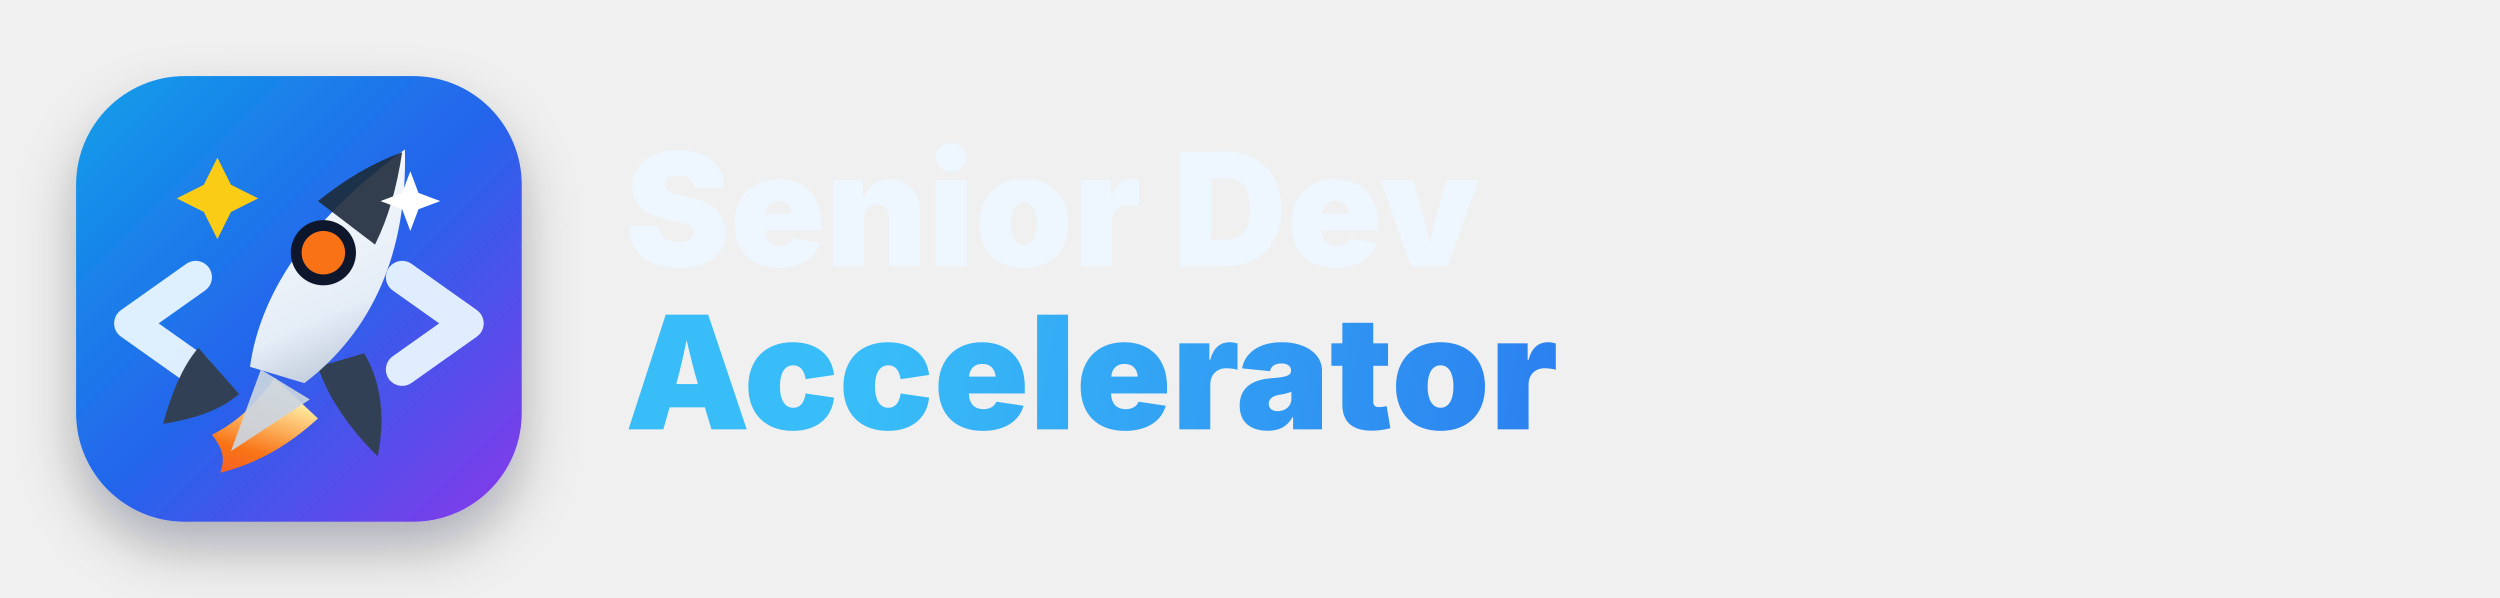
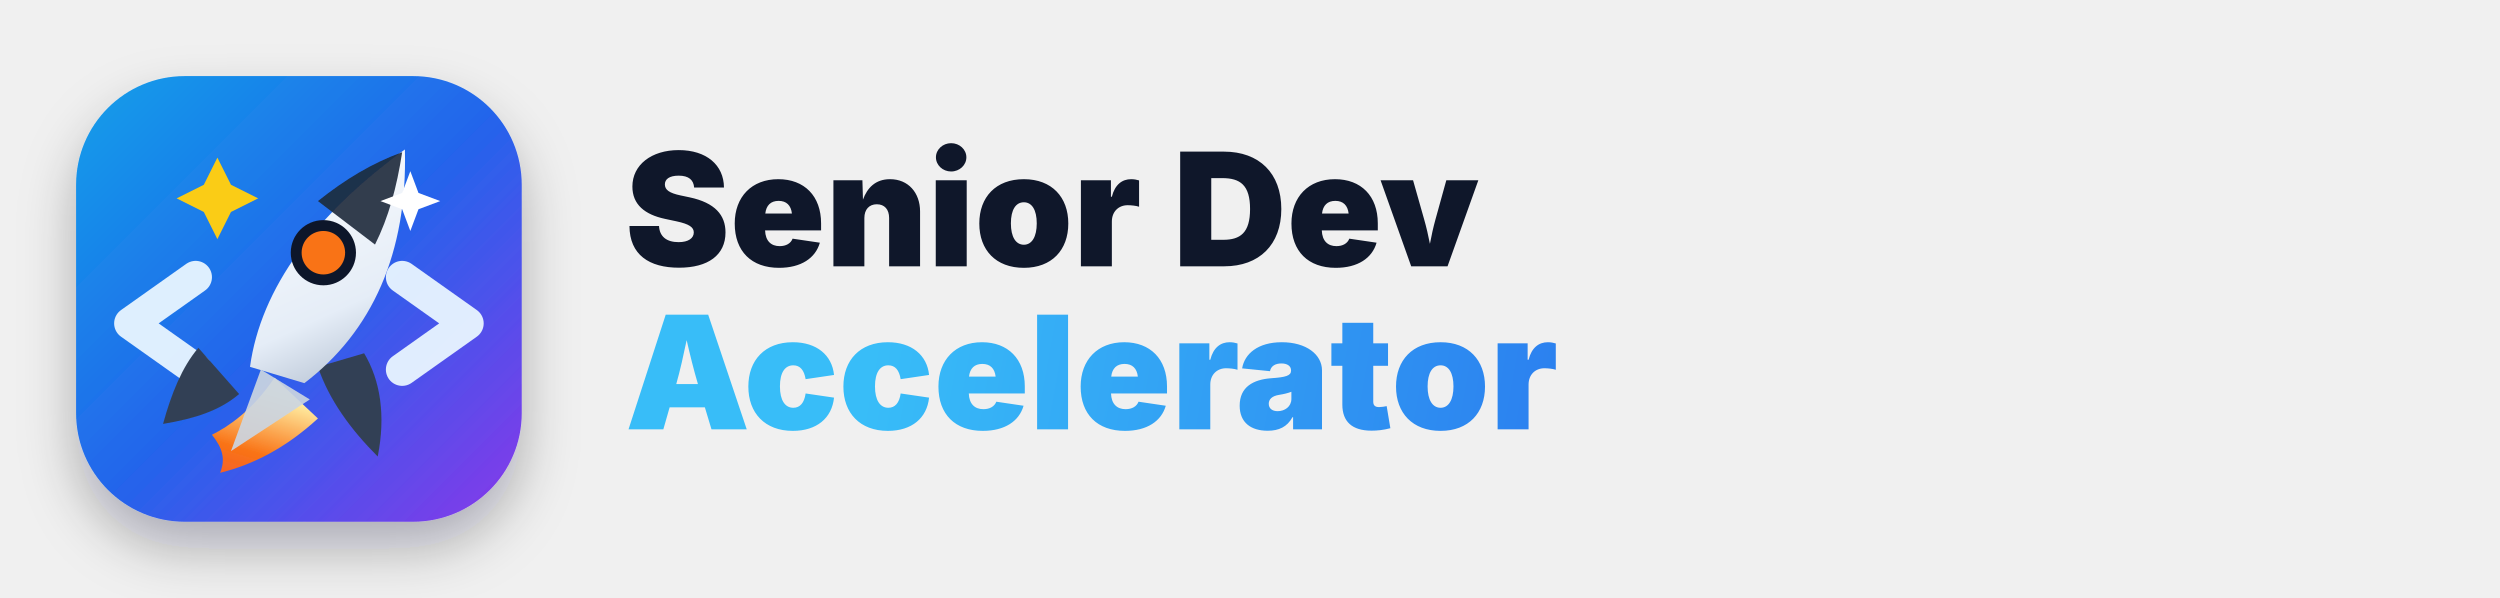
<svg xmlns="http://www.w3.org/2000/svg" viewBox="0 0 920 220" role="img" aria-label="Senior Dev Accelerator logo">
  <defs>
    <linearGradient id="iconBg" x1="20" y1="20" x2="200" y2="200" gradientUnits="userSpaceOnUse">
      <stop offset="0" stop-color="#0ea5e9" />
      <stop offset="0.52" stop-color="#2563eb" />
      <stop offset="1" stop-color="#9333ea" />
    </linearGradient>
    <linearGradient id="rocket" x1="91" y1="48" x2="142" y2="160" gradientUnits="userSpaceOnUse">
      <stop offset="0" stop-color="#ffffff" />
      <stop offset="0.6" stop-color="#e5edf7" />
      <stop offset="1" stop-color="#94a3b8" />
    </linearGradient>
    <linearGradient id="flame" x1="105" y1="145" x2="90" y2="196" gradientUnits="userSpaceOnUse">
      <stop offset="0" stop-color="#fff7ad" />
      <stop offset="0.45" stop-color="#f97316" />
      <stop offset="1" stop-color="#ef4444" />
    </linearGradient>
    <linearGradient id="accentText" x1="324" y1="114" x2="690" y2="180" gradientUnits="userSpaceOnUse">
      <stop offset="0" stop-color="#38bdf8" />
      <stop offset="1" stop-color="#2563eb" />
    </linearGradient>
    <filter id="softShadow" x="-20%" y="-20%" width="150%" height="150%">
      <feDropShadow dx="0" dy="10" stdDeviation="10" flood-color="#020617" flood-opacity="0.28" />
    </filter>
  </defs>
  <rect width="920" height="220" rx="32" fill="transparent" />
  <g filter="url(#softShadow)">
    <rect x="28" y="28" width="164" height="164" rx="40" fill="url(#iconBg)" />
    <path d="M72 102 48 119l24 17" fill="none" stroke="#eaf6ff" stroke-width="12" stroke-linecap="round" stroke-linejoin="round" opacity="0.94" />
    <path d="M148 102 172 119l-24 17" fill="none" stroke="#eaf6ff" stroke-width="12" stroke-linecap="round" stroke-linejoin="round" opacity="0.94" />
    <path d="M88 145c-7 6-16 9-28 11 3-11 7-21 13-28l15 17Z" fill="#334155" />
    <path d="M134 130c6 10 8 23 5 38-10-10-18-21-22-33l17-5Z" fill="#334155" />
    <path d="M78 160c6-3 15-9 23-21l16 15c-12 11-24 17-36 20 2-5 1-9-3-14Z" fill="url(#flame)" />
    <path d="M92 135c4-29 24-56 57-80 1 38-12 67-37 86l-20-6Z" fill="url(#rocket)" />
    <path d="M117 74c10-8 20-14 31-18-2 13-5 24-10 34l-21-16Z" fill="#1e293b" opacity="0.9" />
    <circle cx="119" cy="93" r="12" fill="#0f172a" />
    <circle cx="119" cy="93" r="8" fill="#f97316" />
    <path d="M96 136 85 166l29-19" fill="#cbd5e1" opacity="0.92" />
    <path d="M80 58 85 68l10 5-10 5-5 10-5-10-10-5 10-5 5-10Z" fill="#facc15" />
    <path d="M151 63 154 71l8 3-8 3-3 8-3-8-8-3 8-3 3-8Z" fill="#ffffff" />
  </g>
  <g font-family="Inter, ui-sans-serif, system-ui, -apple-system, Segoe UI, sans-serif" font-weight="900">
-     <text x="230" y="98" font-size="58" fill="#eef7ff">Senior Dev</text>
+     <text x="230" y="98" font-size="58" fill="#0f172a">Senior Dev</text>
    <text x="230" y="158" font-size="58" fill="url(#accentText)">Accelerator</text>
  </g>
</svg>
